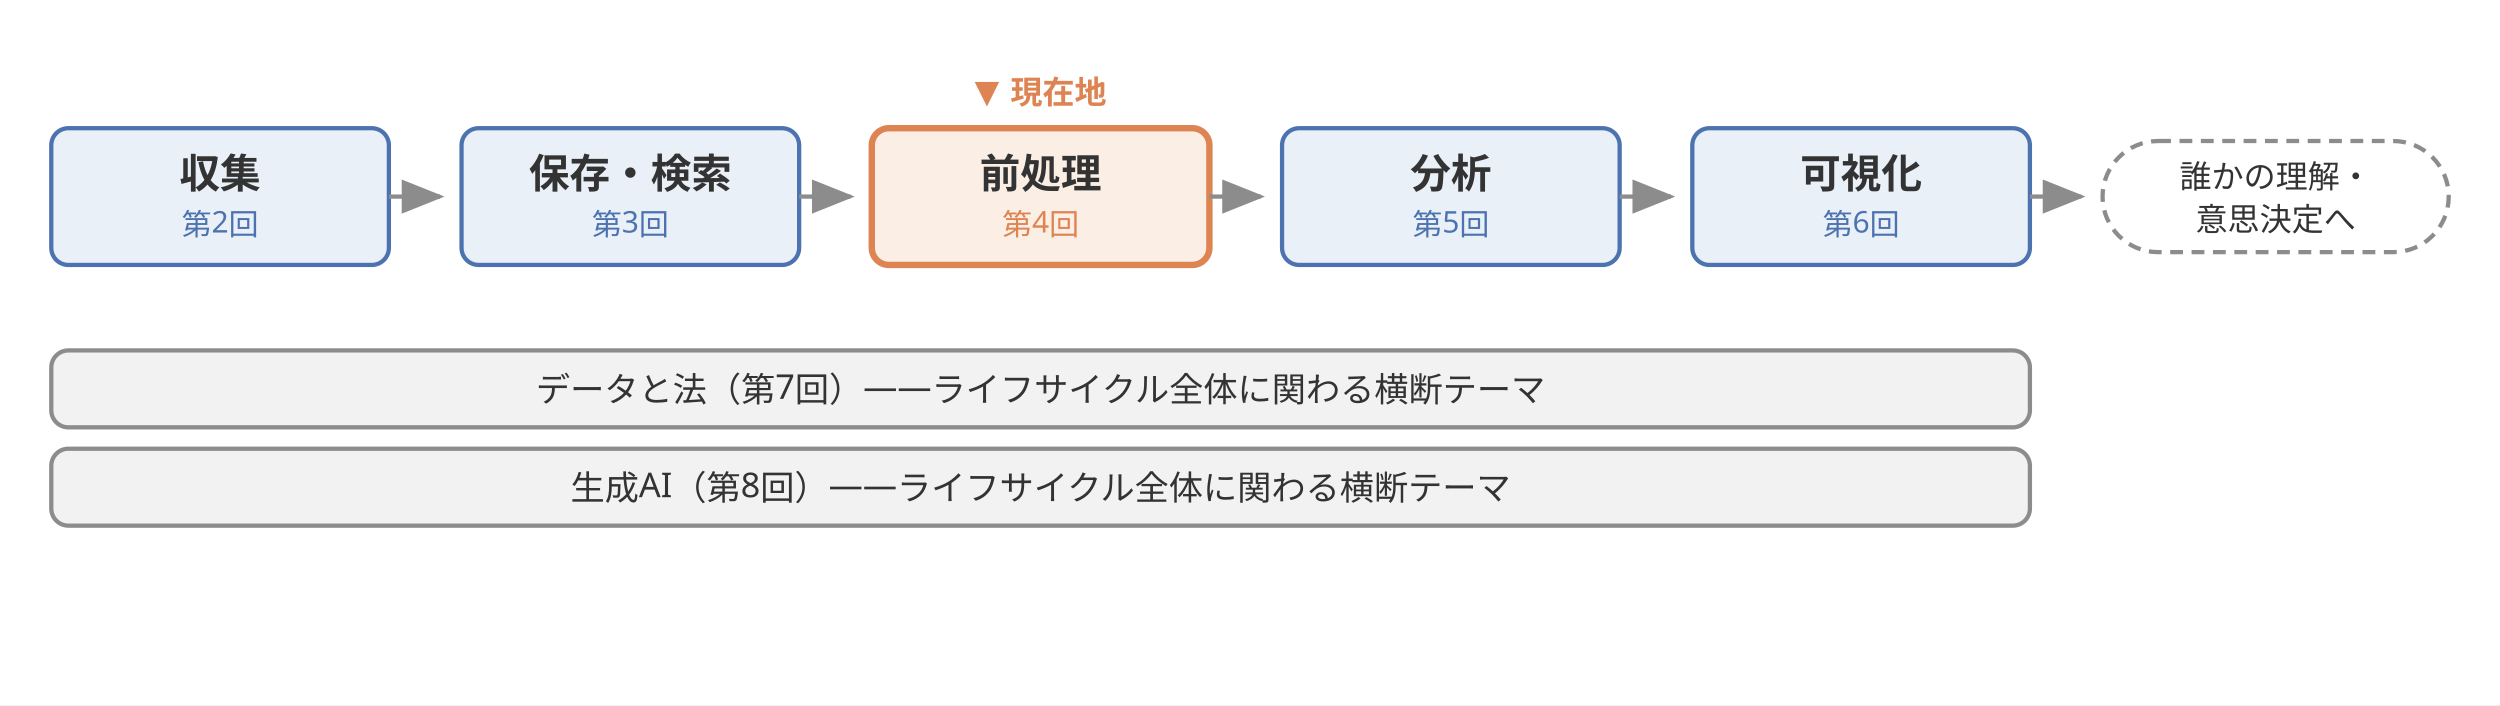
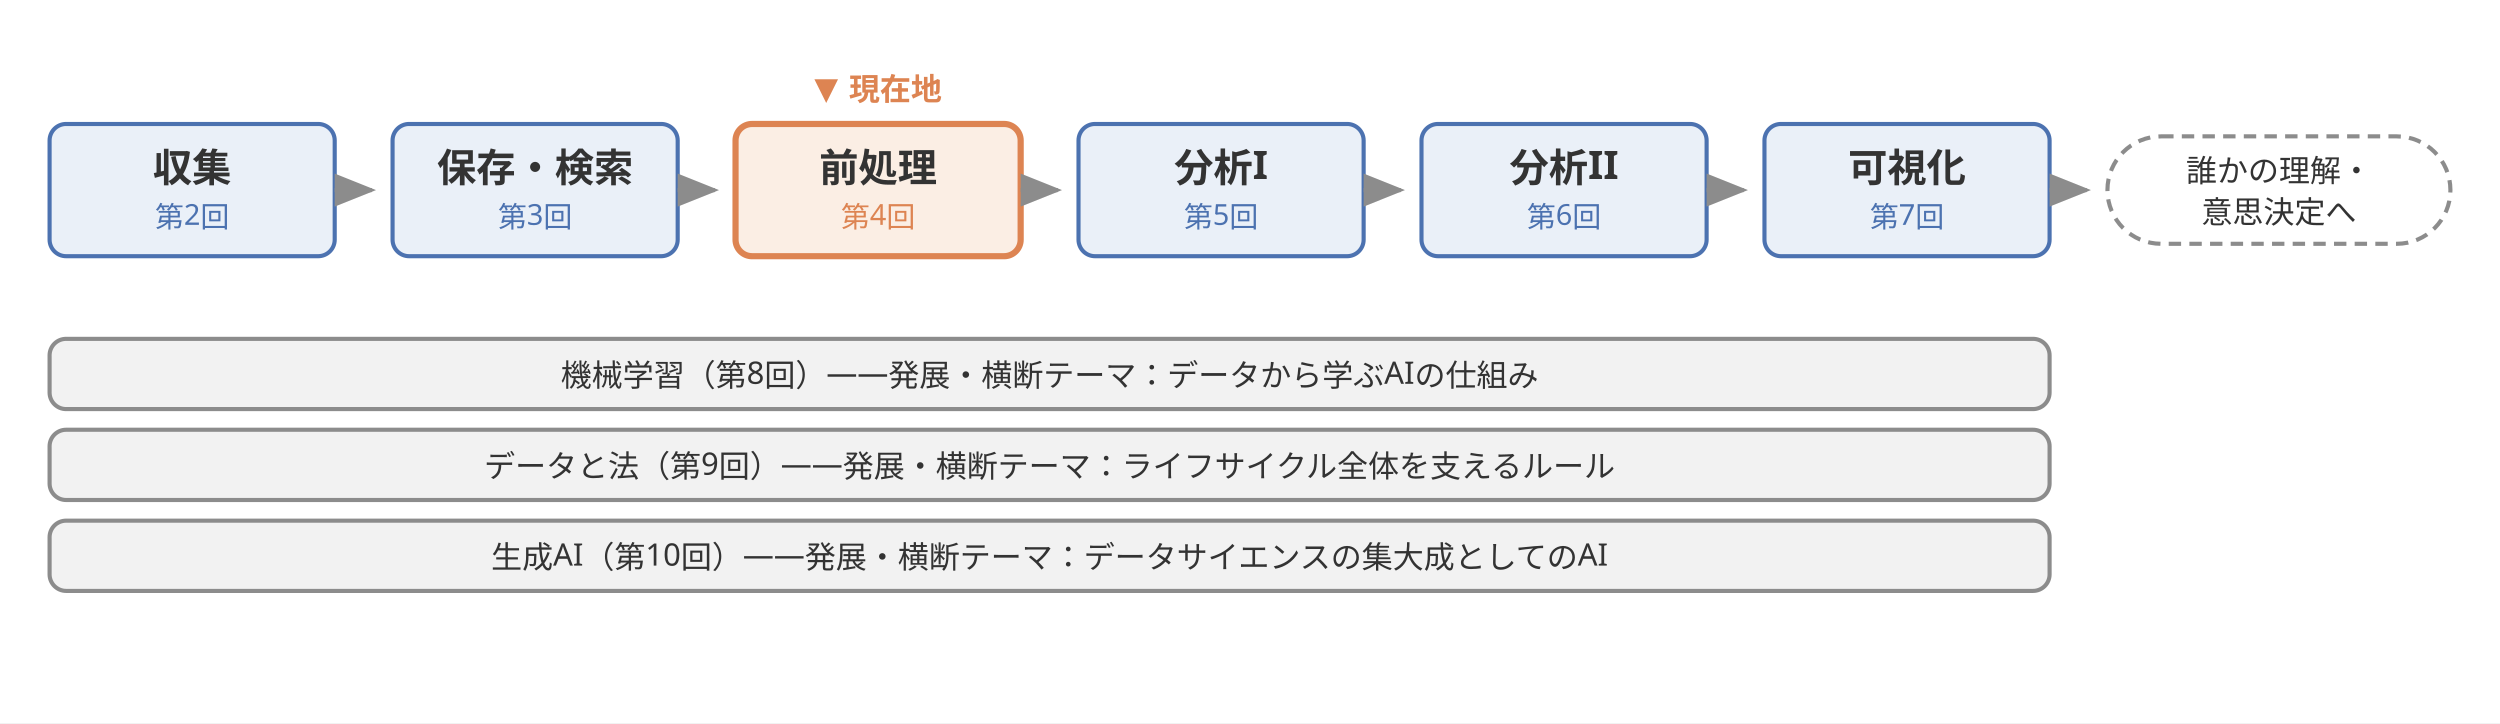
- <svg xmlns="http://www.w3.org/2000/svg" viewBox="0 0 1170 330" font-family="'Hiragino Sans','Noto Sans JP',sans-serif">
+ <svg xmlns="http://www.w3.org/2000/svg" viewBox="0 0 1210 350" font-family="'Hiragino Sans','Noto Sans JP',sans-serif">
  <defs>
    <marker id="ah" markerWidth="10" markerHeight="8" refX="9" refY="4" orient="auto">
      <path d="M0,0 L10,4 L0,8 z" fill="#8C8C8C" />
    </marker>
  </defs>
-   <rect x="0" y="0" width="1170" height="330" fill="white" />
-   <rect x="24" y="60" width="158" height="64" rx="8" fill="#EAF0F8" stroke="#4C72B0" stroke-width="2" />
-   <text x="103.0" y="88" text-anchor="middle" font-family="'Hiragino Sans','Noto Sans JP',sans-serif" font-size="19" font-weight="bold" fill="#333333">収集</text>
-   <text x="103.0" y="110" text-anchor="middle" font-family="'Hiragino Sans','Noto Sans JP',sans-serif" font-size="14" fill="#4C72B0">第2回</text>
-   <line x1="182" y1="92.0" x2="206" y2="92.0" stroke="#8C8C8C" stroke-width="2" marker-end="url(#ah)" />
-   <rect x="216" y="60" width="158" height="64" rx="8" fill="#EAF0F8" stroke="#4C72B0" stroke-width="2" />
-   <text x="295.0" y="88" text-anchor="middle" font-family="'Hiragino Sans','Noto Sans JP',sans-serif" font-size="19" font-weight="bold" fill="#333333">保存・検索</text>
-   <text x="295.0" y="110" text-anchor="middle" font-family="'Hiragino Sans','Noto Sans JP',sans-serif" font-size="14" fill="#4C72B0">第3回</text>
-   <line x1="374" y1="92.0" x2="398" y2="92.0" stroke="#8C8C8C" stroke-width="2" marker-end="url(#ah)" />
-   <rect x="408" y="60" width="158" height="64" rx="8" fill="#FBEEE4" stroke="#DD8452" stroke-width="3" />
-   <text x="487.0" y="88" text-anchor="middle" font-family="'Hiragino Sans','Noto Sans JP',sans-serif" font-size="19" font-weight="bold" fill="#333333">前処理</text>
-   <text x="487.0" y="110" text-anchor="middle" font-family="'Hiragino Sans','Noto Sans JP',sans-serif" font-size="14" fill="#DD8452">第4回</text>
-   <text x="487.0" y="48" text-anchor="middle" font-family="'Hiragino Sans','Noto Sans JP',sans-serif" font-size="15" font-weight="bold" fill="#DD8452">▼ 現在地</text>
-   <line x1="566" y1="92.0" x2="590" y2="92.0" stroke="#8C8C8C" stroke-width="2" marker-end="url(#ah)" />
-   <rect x="600" y="60" width="158" height="64" rx="8" fill="#EAF0F8" stroke="#4C72B0" stroke-width="2" />
-   <text x="679.0" y="88" text-anchor="middle" font-family="'Hiragino Sans','Noto Sans JP',sans-serif" font-size="19" font-weight="bold" fill="#333333">分析</text>
-   <text x="679.0" y="110" text-anchor="middle" font-family="'Hiragino Sans','Noto Sans JP',sans-serif" font-size="14" fill="#4C72B0">第5回</text>
-   <line x1="758" y1="92.0" x2="782" y2="92.0" stroke="#8C8C8C" stroke-width="2" marker-end="url(#ah)" />
-   <rect x="792" y="60" width="158" height="64" rx="8" fill="#EAF0F8" stroke="#4C72B0" stroke-width="2" />
-   <text x="871.0" y="88" text-anchor="middle" font-family="'Hiragino Sans','Noto Sans JP',sans-serif" font-size="19" font-weight="bold" fill="#333333">可視化</text>
-   <text x="871.0" y="110" text-anchor="middle" font-family="'Hiragino Sans','Noto Sans JP',sans-serif" font-size="14" fill="#4C72B0">第6回</text>
-   <line x1="950" y1="92.0" x2="974" y2="92.0" stroke="#8C8C8C" stroke-width="2" marker-end="url(#ah)" />
-   <rect x="984" y="66" width="162" height="52" rx="26" fill="white" stroke="#8C8C8C" stroke-width="2" stroke-dasharray="6 4" />
-   <text x="1065.0" y="88.0" text-anchor="middle" font-family="'Hiragino Sans','Noto Sans JP',sans-serif" font-size="15" fill="#333333">誰かの理解・</text>
-   <text x="1065.0" y="108.0" text-anchor="middle" font-family="'Hiragino Sans','Noto Sans JP',sans-serif" font-size="15" fill="#333333">意思決定へ</text>
-   <rect x="24" y="164" width="926" height="36" rx="8" fill="#F2F2F2" stroke="#8C8C8C" stroke-width="2" />
-   <text x="487.0" y="188" text-anchor="middle" font-family="'Hiragino Sans','Noto Sans JP',sans-serif" font-size="16" fill="#333333">データと法（第7回）——ライフサイクル全体に関わる横断テーマ</text>
-   <rect x="24" y="210" width="926" height="36" rx="8" fill="#F2F2F2" stroke="#8C8C8C" stroke-width="2" />
-   <text x="487.0" y="234" text-anchor="middle" font-family="'Hiragino Sans','Noto Sans JP',sans-serif" font-size="16" fill="#333333">生成AI（第8回）——ライフサイクル全体に関わる横断テーマ</text>
+   <rect x="0" y="0" width="1210" height="350" fill="white" />
+   <rect x="24" y="60" width="138" height="64" rx="8" fill="#EAF0F8" stroke="#4C72B0" stroke-width="2" />
+   <text x="93.0" y="88" text-anchor="middle" font-family="'Hiragino Sans','Noto Sans JP',sans-serif" font-size="19" font-weight="bold" fill="#333333">収集</text>
+   <text x="93.0" y="110" text-anchor="middle" font-family="'Hiragino Sans','Noto Sans JP',sans-serif" font-size="14" fill="#4C72B0">第2回</text>
+   <line x1="162" y1="92.0" x2="180" y2="92.0" stroke="#8C8C8C" stroke-width="2" marker-end="url(#ah)" />
+   <rect x="190" y="60" width="138" height="64" rx="8" fill="#EAF0F8" stroke="#4C72B0" stroke-width="2" />
+   <text x="259.0" y="88" text-anchor="middle" font-family="'Hiragino Sans','Noto Sans JP',sans-serif" font-size="19" font-weight="bold" fill="#333333">保存・検索</text>
+   <text x="259.0" y="110" text-anchor="middle" font-family="'Hiragino Sans','Noto Sans JP',sans-serif" font-size="14" fill="#4C72B0">第3回</text>
+   <line x1="328" y1="92.0" x2="346" y2="92.0" stroke="#8C8C8C" stroke-width="2" marker-end="url(#ah)" />
+   <rect x="356" y="60" width="138" height="64" rx="8" fill="#FBEEE4" stroke="#DD8452" stroke-width="3" />
+   <text x="425.0" y="88" text-anchor="middle" font-family="'Hiragino Sans','Noto Sans JP',sans-serif" font-size="19" font-weight="bold" fill="#333333">前処理</text>
+   <text x="425.0" y="110" text-anchor="middle" font-family="'Hiragino Sans','Noto Sans JP',sans-serif" font-size="14" fill="#DD8452">第4回</text>
+   <text x="425.0" y="48" text-anchor="middle" font-family="'Hiragino Sans','Noto Sans JP',sans-serif" font-size="15" font-weight="bold" fill="#DD8452">▼ 現在地</text>
+   <line x1="494" y1="92.0" x2="512" y2="92.0" stroke="#8C8C8C" stroke-width="2" marker-end="url(#ah)" />
+   <rect x="522" y="60" width="138" height="64" rx="8" fill="#EAF0F8" stroke="#4C72B0" stroke-width="2" />
+   <text x="591.0" y="88" text-anchor="middle" font-family="'Hiragino Sans','Noto Sans JP',sans-serif" font-size="19" font-weight="bold" fill="#333333">分析I</text>
+   <text x="591.0" y="110" text-anchor="middle" font-family="'Hiragino Sans','Noto Sans JP',sans-serif" font-size="14" fill="#4C72B0">第5回</text>
+   <line x1="660" y1="92.0" x2="678" y2="92.0" stroke="#8C8C8C" stroke-width="2" marker-end="url(#ah)" />
+   <rect x="688" y="60" width="138" height="64" rx="8" fill="#EAF0F8" stroke="#4C72B0" stroke-width="2" />
+   <text x="757.0" y="88" text-anchor="middle" font-family="'Hiragino Sans','Noto Sans JP',sans-serif" font-size="19" font-weight="bold" fill="#333333">分析II</text>
+   <text x="757.0" y="110" text-anchor="middle" font-family="'Hiragino Sans','Noto Sans JP',sans-serif" font-size="14" fill="#4C72B0">第6回</text>
+   <line x1="826" y1="92.0" x2="844" y2="92.0" stroke="#8C8C8C" stroke-width="2" marker-end="url(#ah)" />
+   <rect x="854" y="60" width="138" height="64" rx="8" fill="#EAF0F8" stroke="#4C72B0" stroke-width="2" />
+   <text x="923.0" y="88" text-anchor="middle" font-family="'Hiragino Sans','Noto Sans JP',sans-serif" font-size="19" font-weight="bold" fill="#333333">可視化</text>
+   <text x="923.0" y="110" text-anchor="middle" font-family="'Hiragino Sans','Noto Sans JP',sans-serif" font-size="14" fill="#4C72B0">第7回</text>
+   <line x1="992" y1="92.0" x2="1010" y2="92.0" stroke="#8C8C8C" stroke-width="2" marker-end="url(#ah)" />
+   <rect x="1020" y="66" width="166" height="52" rx="26" fill="white" stroke="#8C8C8C" stroke-width="2" stroke-dasharray="6 4" />
+   <text x="1103.0" y="88.0" text-anchor="middle" font-family="'Hiragino Sans','Noto Sans JP',sans-serif" font-size="15" fill="#333333">誰かの理解・</text>
+   <text x="1103.0" y="108.0" text-anchor="middle" font-family="'Hiragino Sans','Noto Sans JP',sans-serif" font-size="15" fill="#333333">意思決定へ</text>
+   <rect x="24" y="164" width="968" height="34" rx="8" fill="#F2F2F2" stroke="#8C8C8C" stroke-width="2" />
+   <text x="508.0" y="187" text-anchor="middle" font-family="'Hiragino Sans','Noto Sans JP',sans-serif" font-size="15" fill="#333333">機械学習（第8回）——発展・横断テーマ：データから学ぶAIの仕組み</text>
+   <rect x="24" y="208" width="968" height="34" rx="8" fill="#F2F2F2" stroke="#8C8C8C" stroke-width="2" />
+   <text x="508.0" y="231" text-anchor="middle" font-family="'Hiragino Sans','Noto Sans JP',sans-serif" font-size="15" fill="#333333">データと法（第9回）——発展・横断テーマ：ライフサイクル全体を支えるルール</text>
+   <rect x="24" y="252" width="968" height="34" rx="8" fill="#F2F2F2" stroke="#8C8C8C" stroke-width="2" />
+   <text x="508.0" y="275" text-anchor="middle" font-family="'Hiragino Sans','Noto Sans JP',sans-serif" font-size="15" fill="#333333">生成AI（第10回）——発展・横断テーマ：データサイエンスの集大成としてのAI</text>
</svg>
